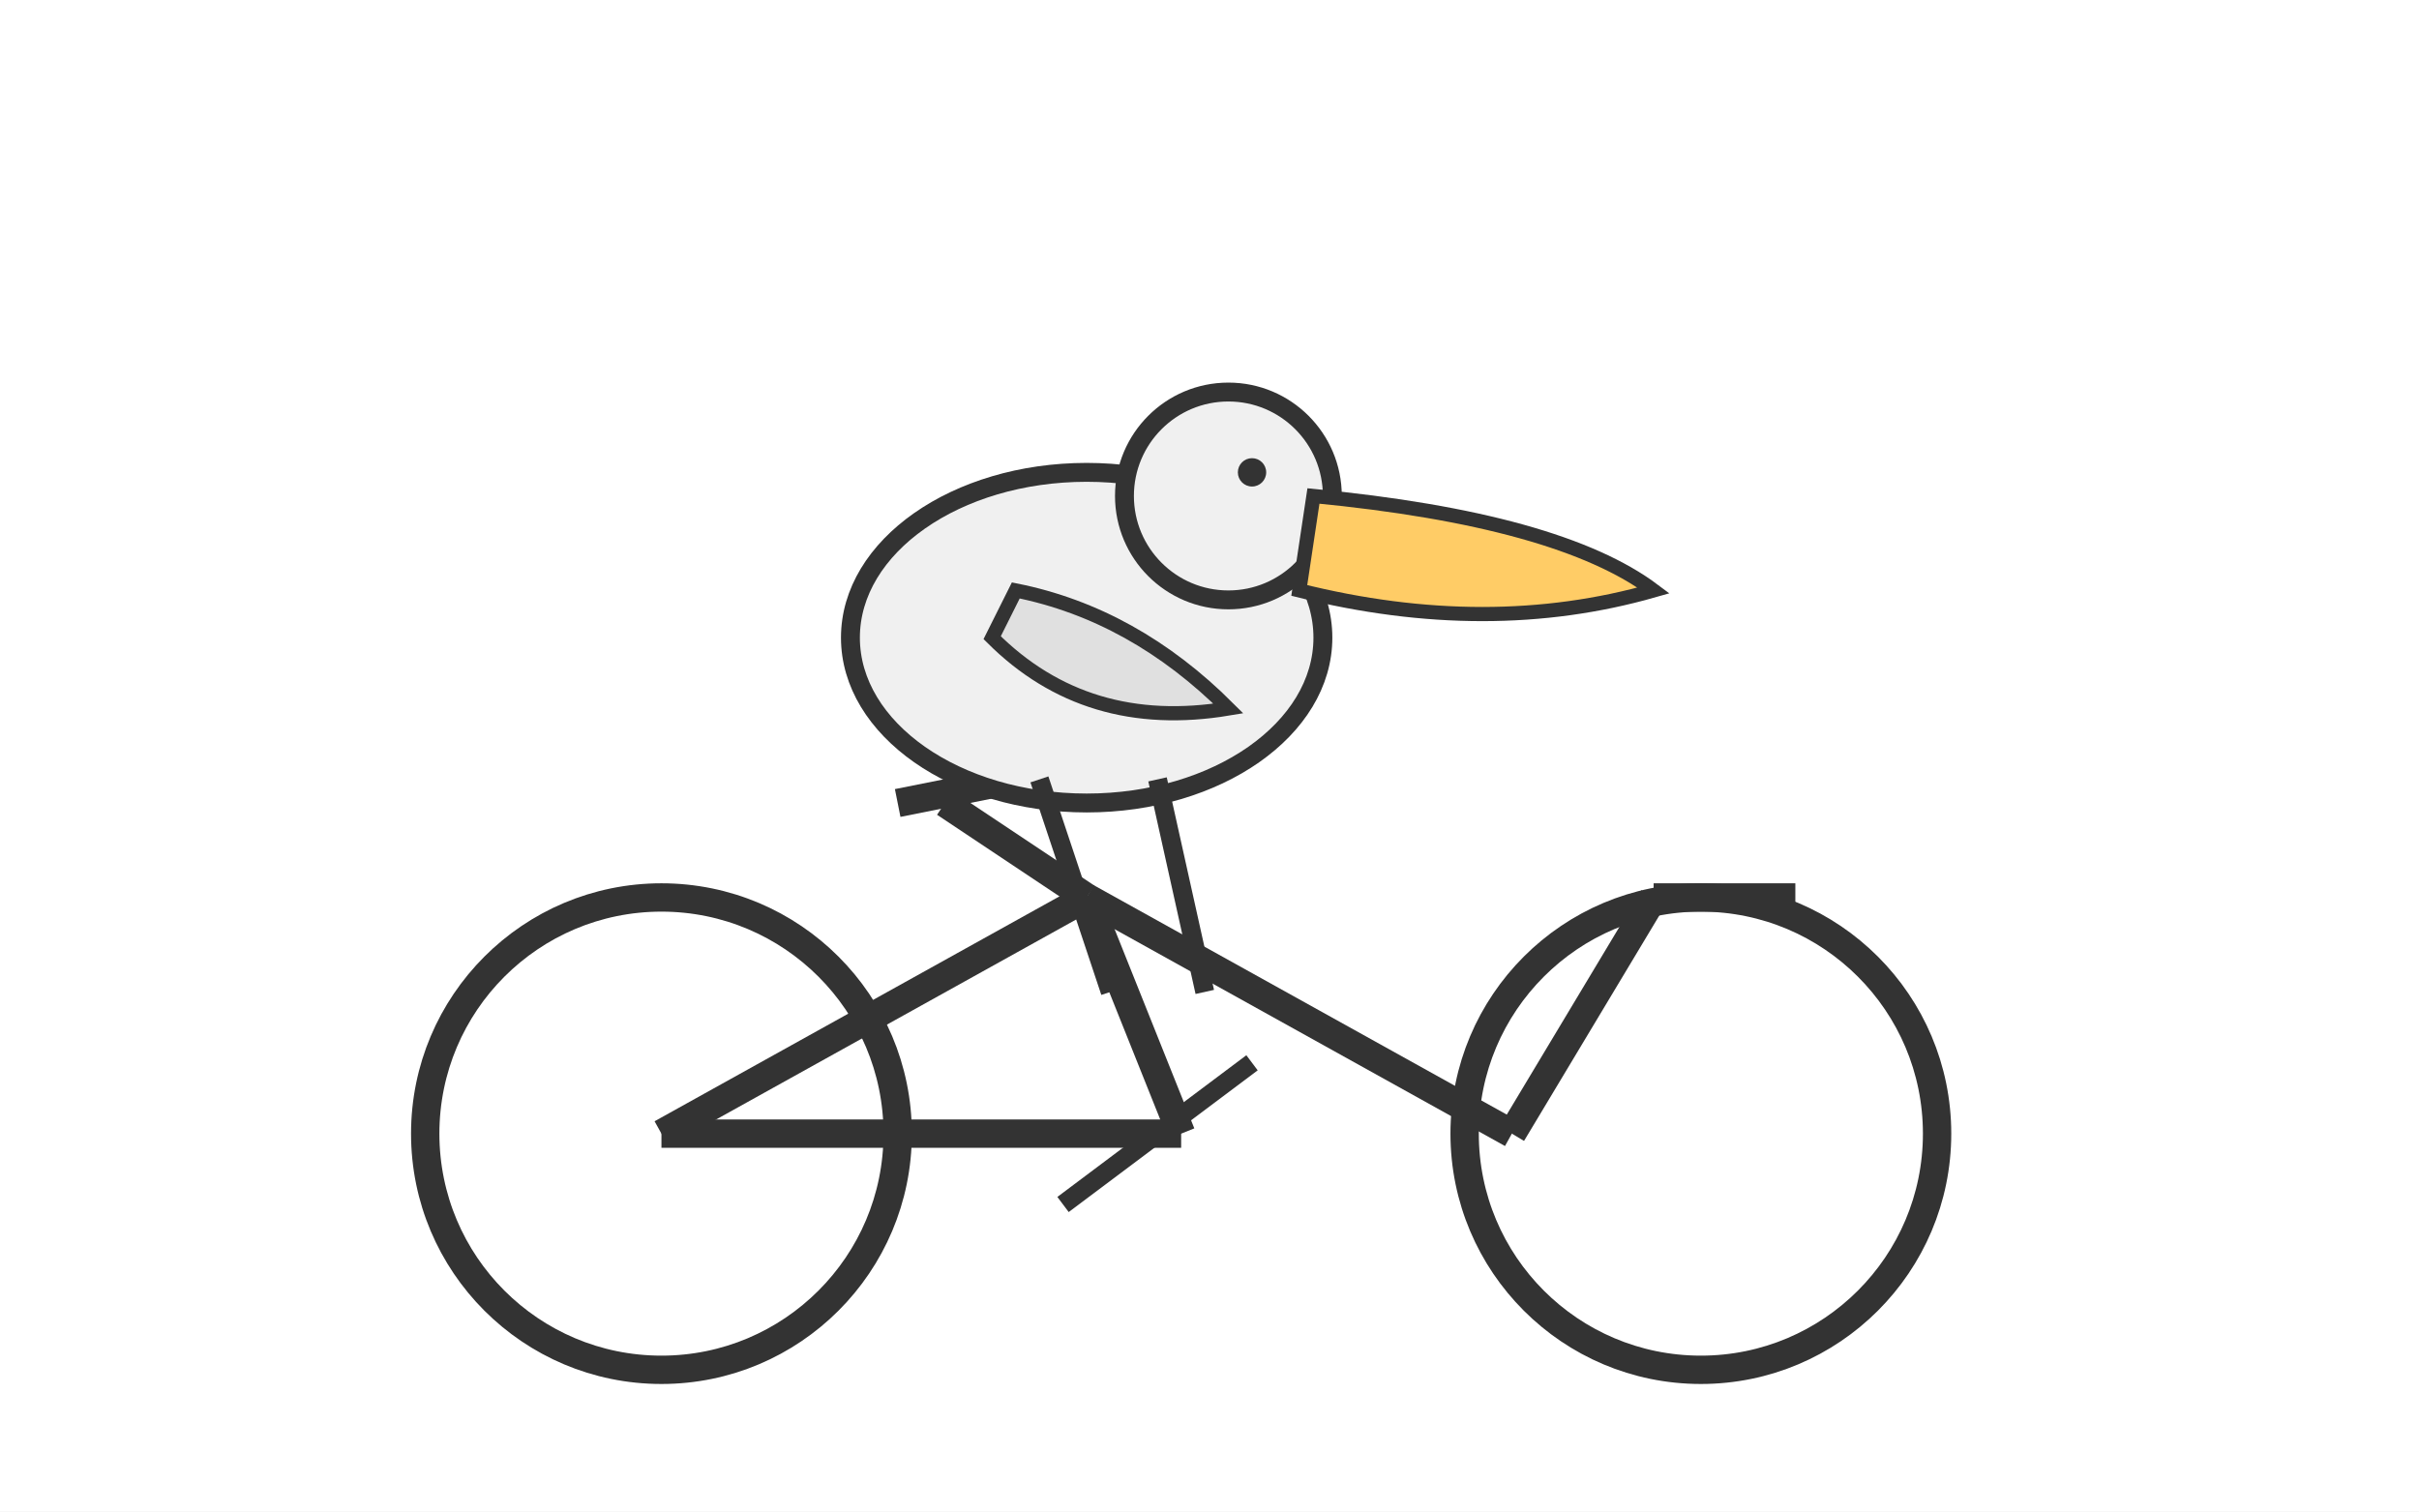
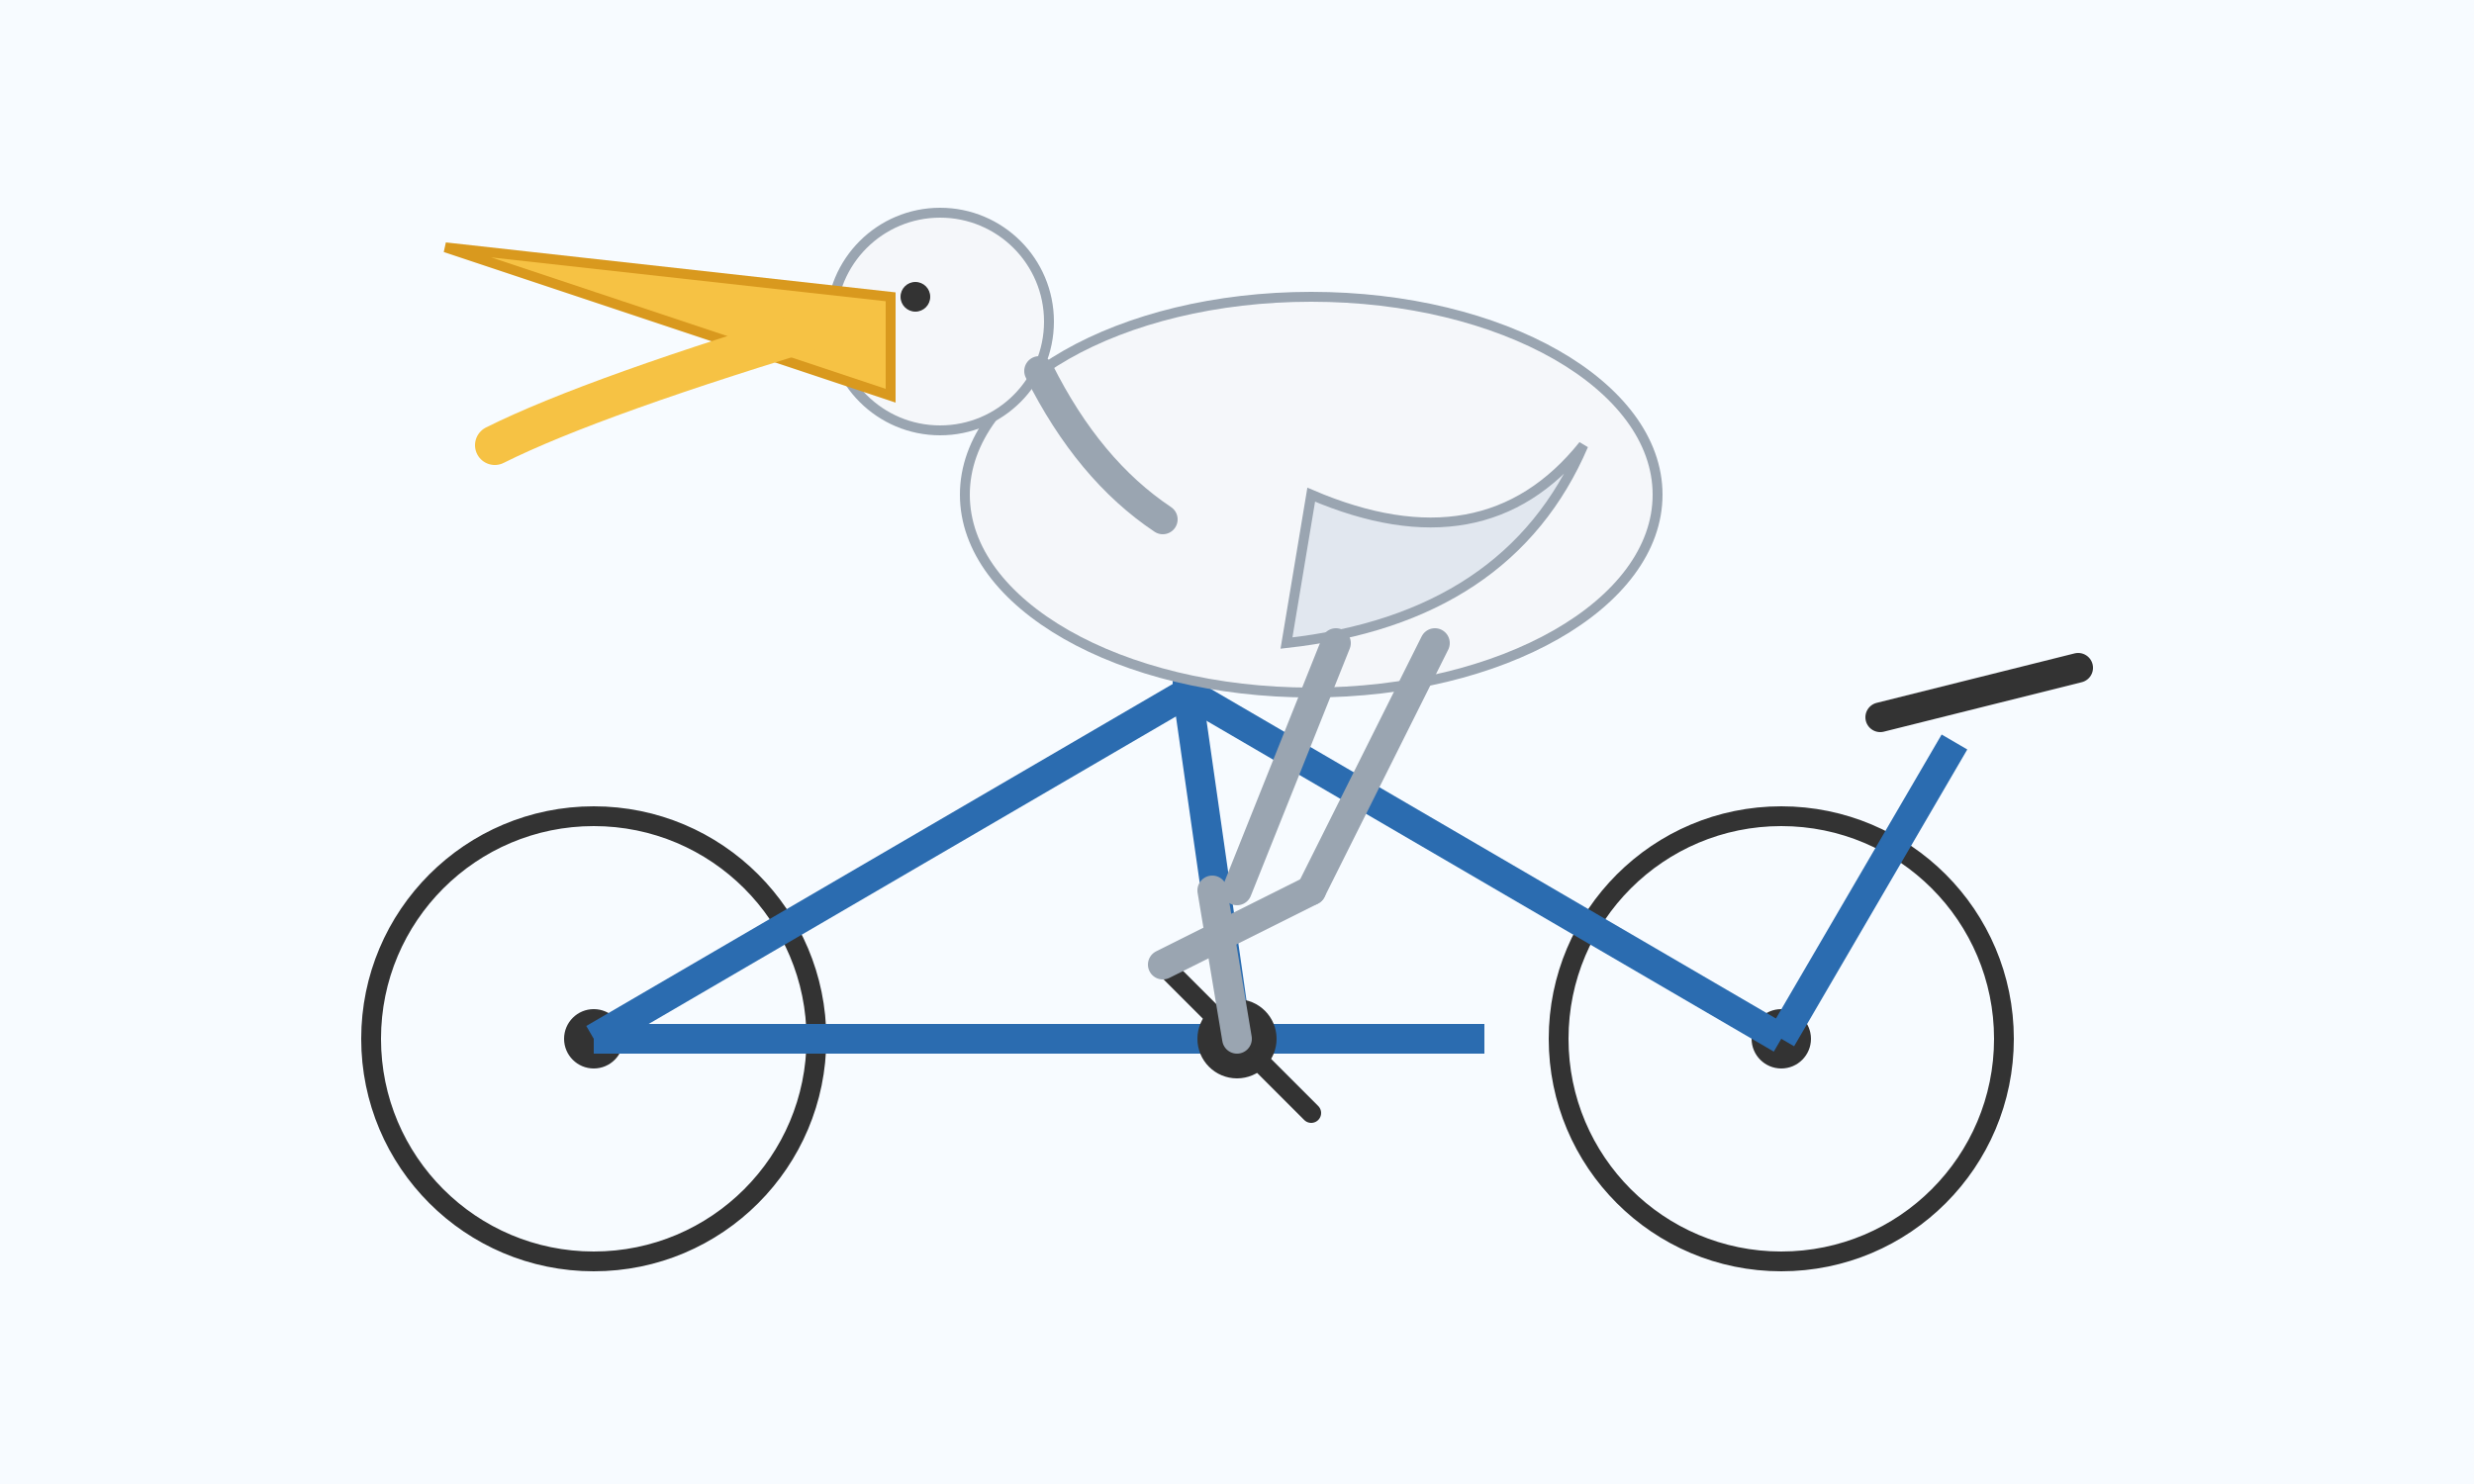
- <svg xmlns="http://www.w3.org/2000/svg" width="512" height="320" viewBox="0 0 512 320">
-   <rect width="100%" height="100%" fill="#ffffff" />
-   <circle cx="140" cy="240" r="50" fill="none" stroke="#333" stroke-width="6" />
-   <circle cx="360" cy="240" r="50" fill="none" stroke="#333" stroke-width="6" />
-   <line x1="140" y1="240" x2="230" y2="190" stroke="#333" stroke-width="6" />
-   <line x1="230" y1="190" x2="320" y2="240" stroke="#333" stroke-width="6" />
-   <line x1="230" y1="190" x2="250" y2="240" stroke="#333" stroke-width="6" />
-   <line x1="250" y1="240" x2="140" y2="240" stroke="#333" stroke-width="6" />
-   <line x1="320" y1="240" x2="350" y2="190" stroke="#333" stroke-width="6" />
-   <line x1="350" y1="190" x2="380" y2="190" stroke="#333" stroke-width="6" />
-   <line x1="230" y1="190" x2="200" y2="170" stroke="#333" stroke-width="6" />
-   <line x1="190" y1="170" x2="215" y2="165" stroke="#333" stroke-width="6" />
-   <ellipse cx="230" cy="135" rx="50" ry="35" fill="#f0f0f0" stroke="#333" stroke-width="4" />
-   <circle cx="260" cy="105" r="22" fill="#f0f0f0" stroke="#333" stroke-width="4" />
-   <path d="M278 105 Q330 110 350 125 Q315 135 275 125 Z" fill="#ffcc66" stroke="#333" stroke-width="3" />
-   <circle cx="265" cy="100" r="3" fill="#333" />
-   <path d="M210 135 Q230 155 260 150 Q240 130 215 125 Z" fill="#e0e0e0" stroke="#333" stroke-width="3" />
-   <line x1="220" y1="165" x2="235" y2="210" stroke="#333" stroke-width="4" />
-   <line x1="245" y1="165" x2="255" y2="210" stroke="#333" stroke-width="4" />
-   <line x1="245" y1="240" x2="265" y2="225" stroke="#333" stroke-width="4" />
-   <line x1="245" y1="240" x2="225" y2="255" stroke="#333" stroke-width="4" />
+ <svg xmlns="http://www.w3.org/2000/svg" width="500" height="300" viewBox="0 0 500 300">
+   <rect width="100%" height="100%" fill="#f7fbff" />
+   <circle cx="120" cy="210" r="45" fill="none" stroke="#333" stroke-width="4" />
+   <circle cx="360" cy="210" r="45" fill="none" stroke="#333" stroke-width="4" />
+   <circle cx="120" cy="210" r="6" fill="#333" />
+   <circle cx="360" cy="210" r="6" fill="#333" />
+   <line x1="120" y1="210" x2="240" y2="140" stroke="#2b6cb0" stroke-width="6" />
+   <line x1="240" y1="140" x2="360" y2="210" stroke="#2b6cb0" stroke-width="6" />
+   <line x1="120" y1="210" x2="300" y2="210" stroke="#2b6cb0" stroke-width="6" />
+   <line x1="240" y1="140" x2="250" y2="210" stroke="#2b6cb0" stroke-width="6" />
+   <line x1="240" y1="140" x2="240" y2="110" stroke="#2b6cb0" stroke-width="6" />
+   <line x1="225" y1="110" x2="255" y2="110" stroke="#333" stroke-width="6" stroke-linecap="round" />
+   <line x1="360" y1="210" x2="395" y2="150" stroke="#2b6cb0" stroke-width="6" />
+   <line x1="380" y1="145" x2="420" y2="135" stroke="#333" stroke-width="6" stroke-linecap="round" />
+   <circle cx="250" cy="210" r="8" fill="#333" />
+   <line x1="250" y1="210" x2="235" y2="195" stroke="#333" stroke-width="4" stroke-linecap="round" />
+   <line x1="250" y1="210" x2="265" y2="225" stroke="#333" stroke-width="4" stroke-linecap="round" />
+   <ellipse cx="265" cy="100" rx="70" ry="40" fill="#f5f7fa" stroke="#9aa5b1" stroke-width="2" />
+   <circle cx="190" cy="65" r="22" fill="#f5f7fa" stroke="#9aa5b1" stroke-width="2" />
+   <path d="M210 75 Q220 95 235 105" fill="none" stroke="#9aa5b1" stroke-width="6" stroke-linecap="round" />
+   <polygon points="180,60 90,50 180,80" fill="#f6c244" stroke="#d9991e" stroke-width="2" />
+   <path d="M170 65 Q120 80 100 90" fill="none" stroke="#f6c244" stroke-width="8" stroke-linecap="round" />
+   <circle cx="185" cy="60" r="3" fill="#333" />
+   <path d="M265 100 Q300 115 320 90 Q305 125 260 130 Z" fill="#e1e7ef" stroke="#9aa5b1" stroke-width="2" />
+   <line x1="270" y1="130" x2="250" y2="180" stroke="#9aa5b1" stroke-width="6" stroke-linecap="round" />
+   <line x1="245" y1="180" x2="250" y2="210" stroke="#9aa5b1" stroke-width="6" stroke-linecap="round" />
+   <line x1="290" y1="130" x2="265" y2="180" stroke="#9aa5b1" stroke-width="6" stroke-linecap="round" />
+   <line x1="265" y1="180" x2="235" y2="195" stroke="#9aa5b1" stroke-width="6" stroke-linecap="round" />
</svg>
